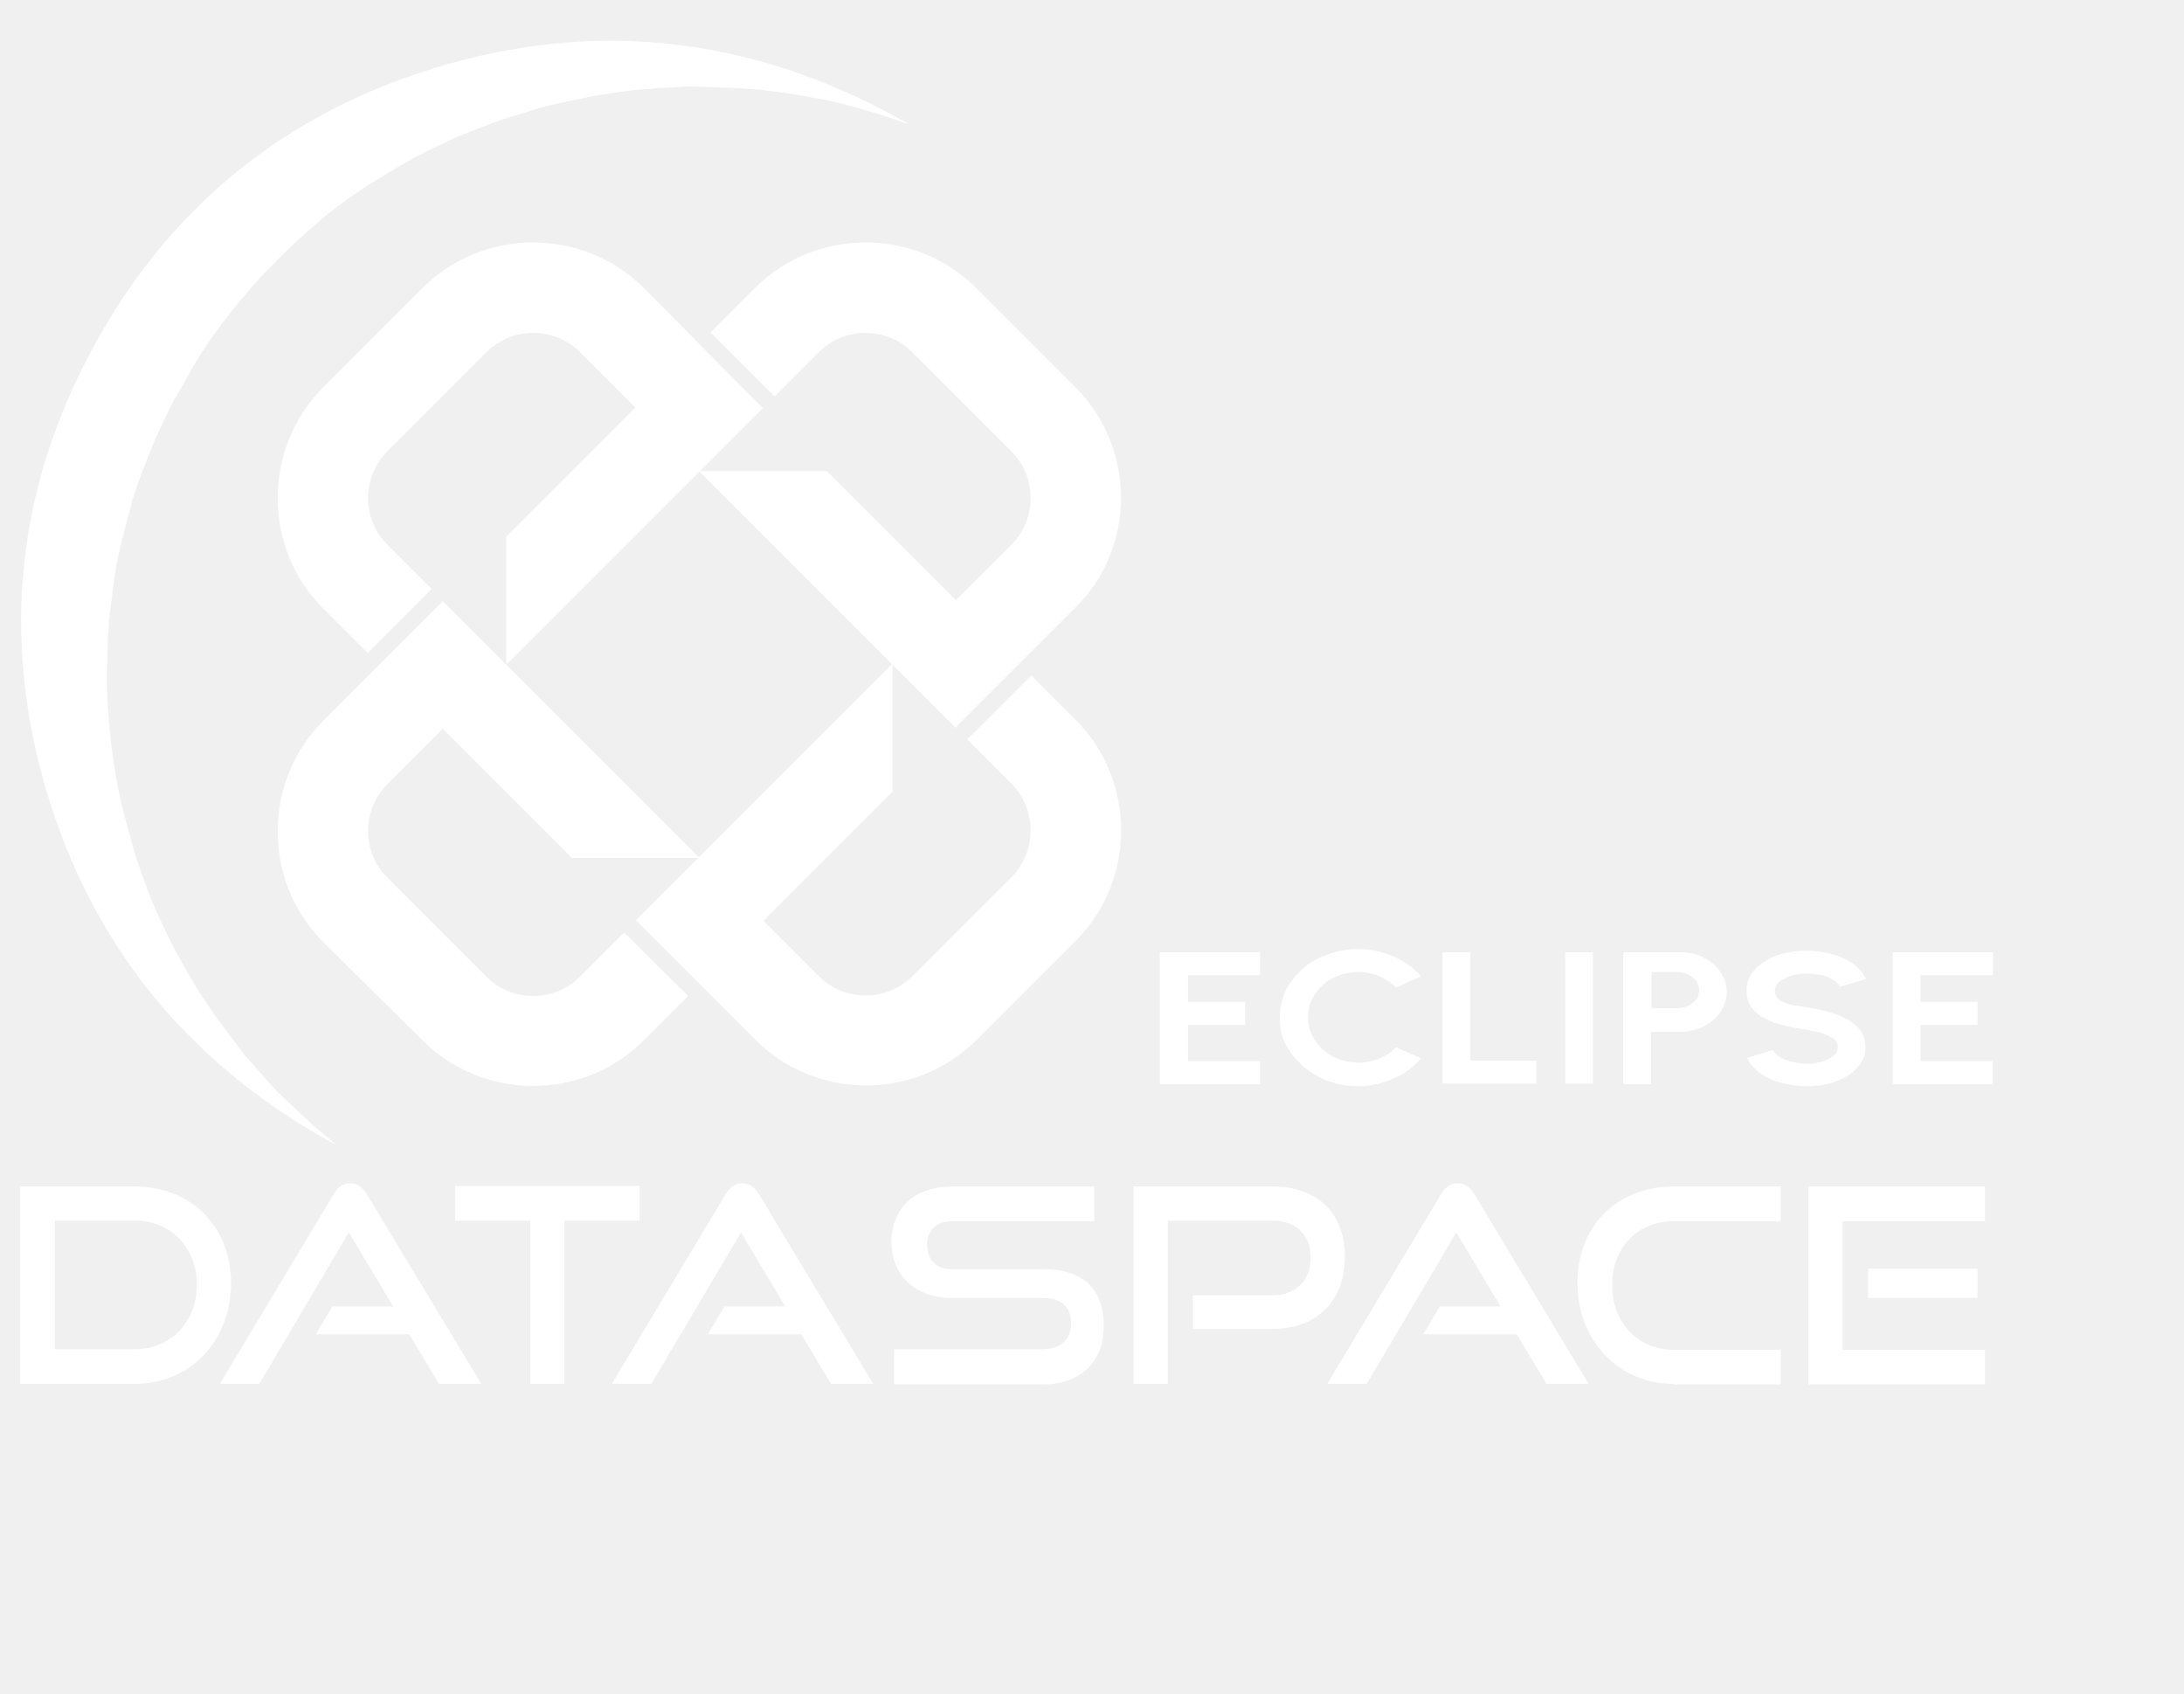
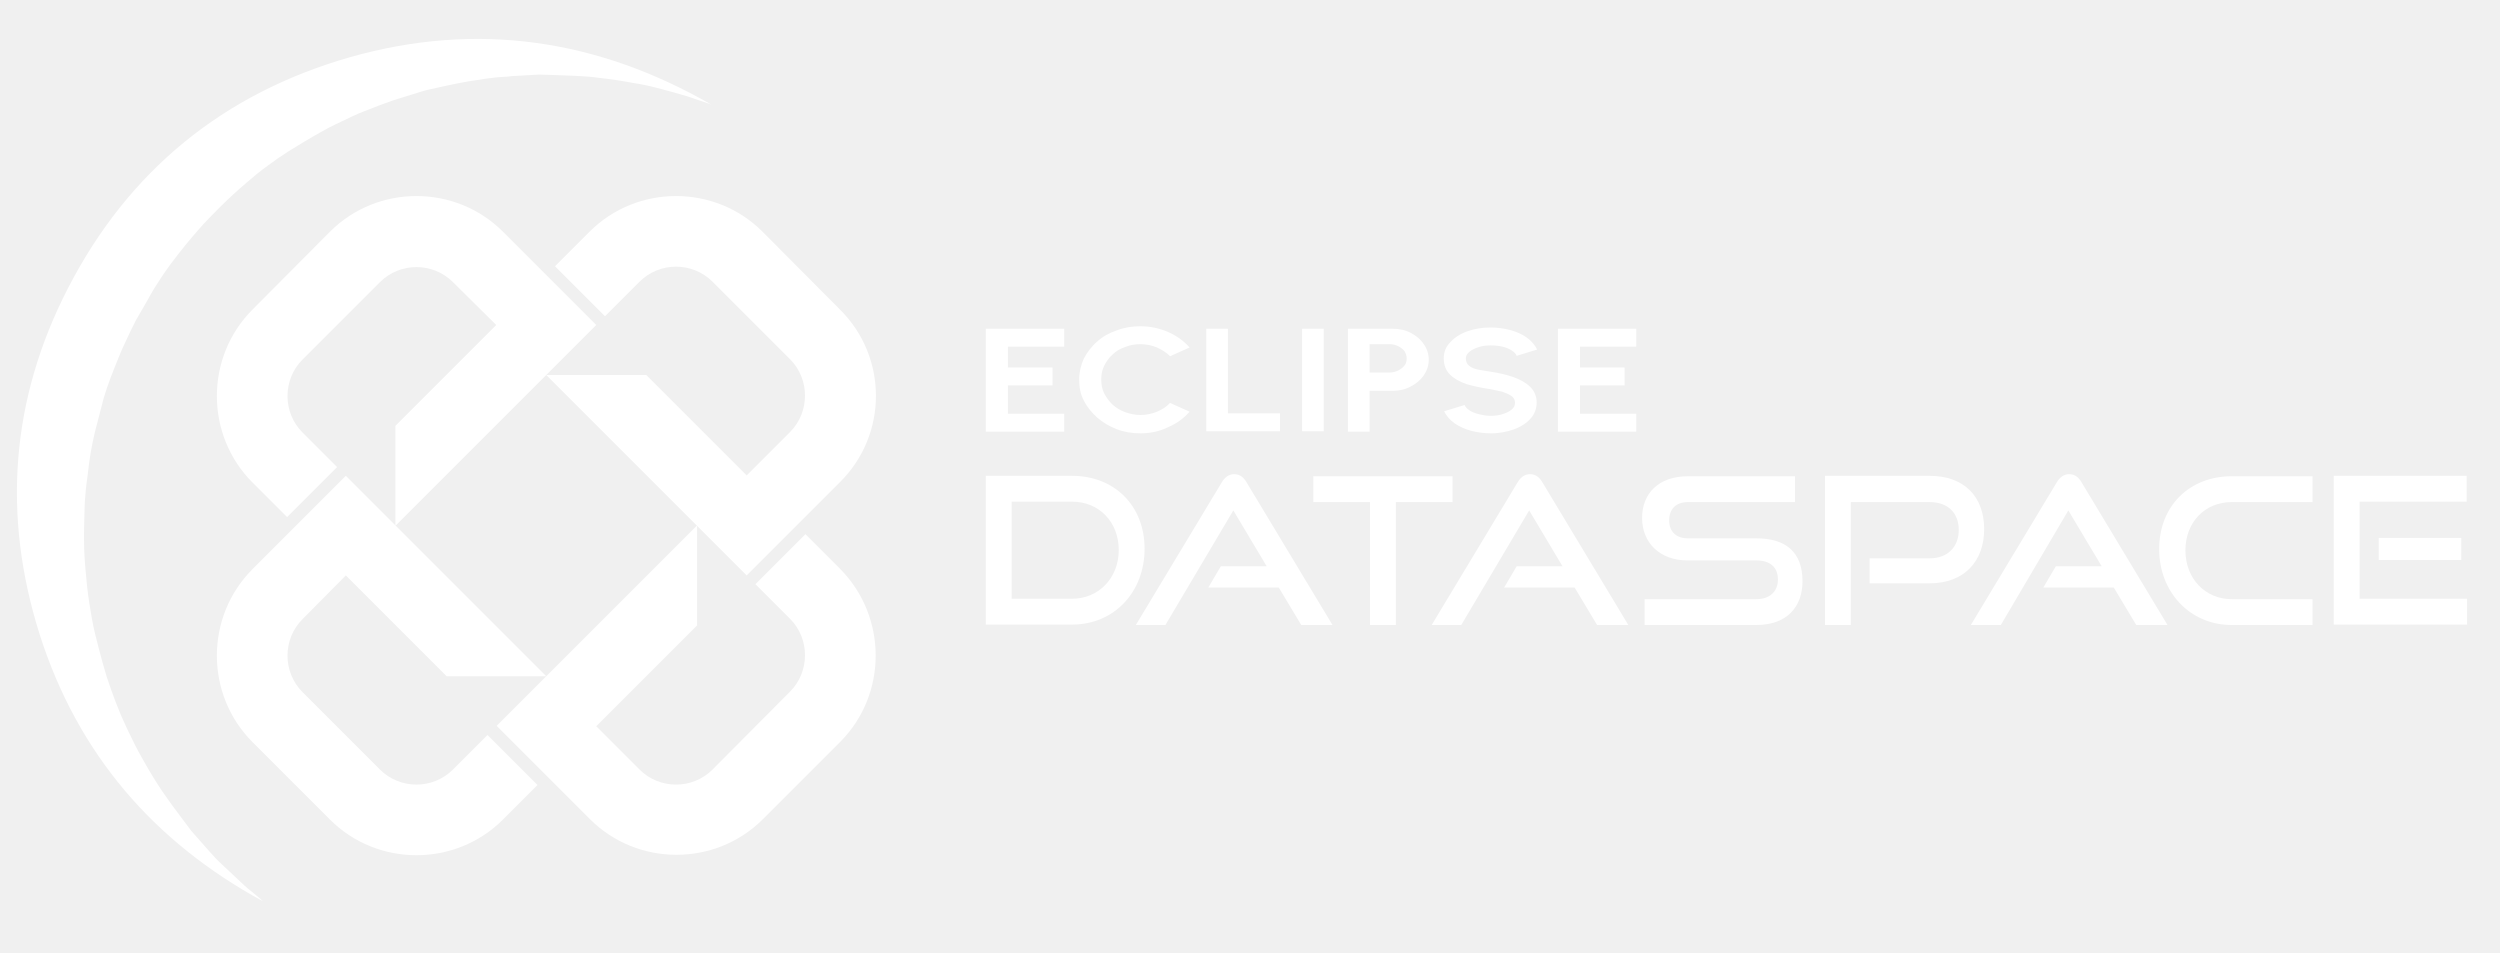
- <svg xmlns="http://www.w3.org/2000/svg" version="1.1" id="Layer_1" x="0px" y="0px" viewBox="0 0 409.4 317.5" style="enable-background:new 0 0 409.4 317.5;" xml:space="preserve">
+ <svg xmlns="http://www.w3.org/2000/svg" version="1.1" id="Layer_1" x="0px" y="0px" viewBox="0 0 600 228.6" style="enable-background:new 0 0 600 228.6;" xml:space="preserve">
  <style type="text/css">
	.st0{fill:#FFFFFF;}
</style>
  <g>
-     <path class="st0" d="M170.4,23.3c-1.9-0.6-3.7-1.3-5.6-1.9c-2.4-0.7-4.8-1.4-7.2-2c-1.9-0.5-3.8-0.9-5.8-1.2   c-2.6-0.5-5.3-0.9-8-1.2c-2-0.3-3.9-0.4-5.9-0.5c-1.7-0.1-3.5-0.1-5.2-0.2c-1.2,0-2.3-0.1-3.5-0.1c-1.7,0.1-3.5,0.2-5.2,0.3   c-0.8,0-1.6,0.1-2.4,0.2c-1.2,0.1-2.4,0.1-3.6,0.3c-1.2,0.1-2.3,0.3-3.5,0.5c-1.4,0.2-2.8,0.4-4.2,0.7c-1.2,0.2-2.3,0.5-3.4,0.7   c-1.4,0.3-2.8,0.6-4.1,0.9c-1.4,0.3-2.7,0.8-4.1,1.2c-1.5,0.5-3,0.9-4.5,1.4c-2.3,0.8-4.6,1.7-6.9,2.6c-1,0.4-2,0.8-3,1.3   c-2.5,1.2-5,2.3-7.4,3.7c-2.7,1.5-5.3,3.1-7.9,4.7c-1.7,1.1-3.3,2.2-4.9,3.4c-1.8,1.3-3.5,2.7-5.1,4.1c-2.1,1.8-4.2,3.7-6.2,5.7   c-1.9,1.9-3.8,3.8-5.5,5.8c-2,2.3-3.9,4.6-5.7,7c-1.4,1.8-2.7,3.7-3.9,5.6c-1.1,1.6-2,3.4-3,5.1c-0.7,1.3-1.5,2.5-2.2,3.8   c-0.9,1.8-1.8,3.6-2.6,5.4c-0.3,0.7-0.7,1.4-1,2.2c-0.8,2-1.6,3.9-2.4,6c-0.6,1.6-1.2,3.3-1.7,5c-0.7,2.7-1.4,5.4-2.1,8.1   c-0.4,1.6-0.7,3.2-1,4.8c-0.3,1.7-0.5,3.4-0.7,5.1c-0.2,1.7-0.5,3.5-0.6,5.2c-0.1,1.1-0.2,2.3-0.2,3.4c-0.1,3.2-0.2,6.4-0.1,9.6   c0.1,3,0.4,6,0.7,9c0.3,2.7,0.7,5.3,1.2,8c0.4,2.3,1,4.6,1.6,6.9c0.6,2.3,1.2,4.5,1.9,6.8c0.7,2.1,1.4,4.1,2.2,6.2   c0.8,2.1,1.7,4.2,2.7,6.3c1.2,2.5,2.4,5,3.8,7.4c1.4,2.5,2.9,5,4.5,7.4c1.5,2.2,3.1,4.4,4.7,6.5c0.8,1.1,1.6,2.1,2.4,3.2   c1.5,1.7,3,3.4,4.5,5.1c0.9,1,1.8,2,2.8,2.9c1.6,1.5,3.2,3,4.8,4.5c0.9,0.9,1.9,1.7,2.9,2.5c0.7,0.6,1.5,1.2,2.2,1.9   c-26.3-14.3-44.5-35.5-53.6-64.1c-9-28.5-6.9-56.4,6.8-83c14.5-28.2,37.3-46.8,67.8-55.5c30.4-8.6,59.3-4.3,86.6,11.4   C170.5,23.2,170.5,23.3,170.4,23.3z" />
+     <path class="st0" d="M170.5,25c-1.9-0.6-3.7-1.3-5.6-1.9c-2.4-0.7-4.8-1.4-7.2-2c-1.9-0.5-3.8-0.9-5.8-1.2c-2.6-0.5-5.3-0.9-8-1.2   c-2-0.3-3.9-0.4-5.9-0.5c-1.7-0.1-3.5-0.1-5.2-0.2c-1.2,0-2.3-0.1-3.5-0.1c-1.7,0.1-3.5,0.2-5.2,0.3c-0.8,0-1.6,0.1-2.4,0.2   c-1.2,0.1-2.4,0.1-3.6,0.3c-1.2,0.1-2.3,0.3-3.5,0.5c-1.4,0.2-2.8,0.4-4.2,0.7c-1.2,0.2-2.3,0.5-3.4,0.7c-1.4,0.3-2.8,0.6-4.1,0.9   c-1.4,0.3-2.7,0.8-4.1,1.2c-1.5,0.5-3,0.9-4.5,1.4c-2.3,0.8-4.6,1.7-6.9,2.6c-1,0.4-2,0.8-3,1.3c-2.5,1.2-5,2.3-7.4,3.7   c-2.7,1.5-5.3,3.1-7.9,4.7c-1.7,1.1-3.3,2.2-4.9,3.4c-1.8,1.3-3.5,2.7-5.1,4.1c-2.1,1.8-4.2,3.7-6.2,5.7c-1.9,1.9-3.8,3.8-5.5,5.8   c-2,2.3-3.9,4.6-5.7,7c-1.4,1.8-2.7,3.7-3.9,5.6c-1.1,1.6-2,3.4-3,5.1c-0.7,1.3-1.5,2.5-2.2,3.8c-0.9,1.8-1.8,3.6-2.6,5.4   c-0.3,0.7-0.7,1.4-1,2.2c-0.8,2-1.6,3.9-2.4,6c-0.6,1.6-1.2,3.3-1.7,5c-0.7,2.7-1.4,5.4-2.1,8.1c-0.4,1.6-0.7,3.2-1,4.8   c-0.3,1.7-0.5,3.4-0.7,5.1c-0.2,1.7-0.5,3.5-0.6,5.2c-0.1,1.1-0.2,2.3-0.2,3.4c-0.1,3.2-0.2,6.4-0.1,9.6c0.1,3,0.4,6,0.7,9   c0.3,2.7,0.7,5.3,1.2,8c0.4,2.3,1,4.6,1.6,6.9c0.6,2.3,1.2,4.5,1.9,6.8c0.7,2.1,1.4,4.1,2.2,6.2c0.8,2.1,1.7,4.2,2.7,6.3   c1.2,2.5,2.4,5,3.8,7.4c1.4,2.5,2.9,5,4.5,7.4c1.5,2.2,3.1,4.4,4.7,6.5c0.8,1.1,1.6,2.1,2.4,3.2c1.5,1.7,3,3.4,4.5,5.1   c0.9,1,1.8,2,2.8,2.9c1.6,1.5,3.2,3,4.8,4.5c0.9,0.9,1.9,1.7,2.9,2.5c0.7,0.6,1.5,1.2,2.2,1.9c-26.3-14.3-44.5-35.5-53.6-64.1   c-9-28.5-6.9-56.4,6.8-83c14.5-28.2,37.3-46.8,67.8-55.5c30.4-8.6,59.3-4.3,86.6,11.4C170.5,24.9,170.5,24.9,170.5,25z" />
    <g>
-       <path class="st0" d="M117,174.8l-8.3,8.3c-4.8,4.8-12.7,4.8-17.5,0l-18.6-18.6c-4.8-4.8-4.8-12.7,0-17.5l10.4-10.4l24.2,24.2h23.9    l0,0l-48.1-48.1l-22.4,22.4c-11.4,11.4-11.4,30.1,0,41.5L79.2,195c11.4,11.4,30.1,11.4,41.5,0l8.3-8.3L117,174.8z" />
-       <path class="st0" d="M120.7,54c-11.4-11.4-30.1-11.4-41.5,0L60.6,72.6c-11.4,11.4-11.4,30.1,0,41.5l8.3,8.3l12-12l-8.3-8.3    c-4.8-4.8-4.8-12.7,0-17.5l18.6-18.6c4.8-4.8,12.7-4.8,17.5,0l10.4,10.4l-24.2,24.2v24l48.1-48.1L120.7,54z" />
-       <path class="st0" d="M201.6,72.6L183,54c-11.4-11.4-30.1-11.4-41.5,0l-8.3,8.3l12,12l8.3-8.3c4.8-4.8,12.7-4.8,17.5,0l18.6,18.6    c4.8,4.8,4.8,12.7,0,17.5l-10.4,10.4L155,88.3h-24l48.1,48.1l22.4-22.4C213,102.7,213,84,201.6,72.6z" />
-       <path class="st0" d="M201.6,134.9l-8.3-8.3l-12,12l8.3,8.3c4.8,4.8,4.8,12.7,0,17.5L171,183c-4.8,4.8-12.7,4.8-17.5,0l-10.4-10.4    l24.2-24.2v-24l-48.1,48.1l22.4,22.4c11.4,11.4,30.1,11.4,41.5,0l18.6-18.6C213,164.9,213,146.3,201.6,134.9z" />
+       <path class="st0" d="M117,176.4l-8.3,8.3c-4.8,4.8-12.7,4.8-17.5,0l-18.6-18.6c-4.8-4.8-4.8-12.7,0-17.5L83,138.1l24.2,24.2h23.9    l0,0L83,114.2l-22.4,22.4c-11.4,11.4-11.4,30.1,0,41.5l18.6,18.6c11.4,11.4,30.1,11.4,41.5,0l8.3-8.3L117,176.4z" />
+       <path class="st0" d="M120.7,55.6c-11.4-11.4-30.1-11.4-41.5,0L60.6,74.3c-11.4,11.4-11.4,30.1,0,41.5l8.3,8.3l12-12l-8.3-8.3    c-4.8-4.8-4.8-12.7,0-17.5l18.6-18.6c4.8-4.8,12.7-4.8,17.5,0L119.1,78l-24.2,24.2v24L143.1,78L120.7,55.6z" />
+       <path class="st0" d="M201.6,74.3L183,55.6c-11.4-11.4-30.1-11.4-41.5,0l-8.3,8.3l12,12l8.3-8.3c4.8-4.8,12.7-4.8,17.5,0l18.6,18.6    c4.8,4.8,4.8,12.7,0,17.5l-10.4,10.4L155.1,90h-24l48.1,48.1l22.4-22.4C213.1,104.3,213.1,85.7,201.6,74.3z" />
+       <path class="st0" d="M201.6,136.5l-8.3-8.3l-12,12l8.3,8.3c4.8,4.8,4.8,12.7,0,17.5L171,184.7c-4.8,4.8-12.7,4.8-17.5,0    l-10.4-10.4l24.2-24.2v-24l-48.1,48.1l22.4,22.4c11.4,11.4,30.1,11.4,41.5,0l18.6-18.6C213,166.6,213,148,201.6,136.5z" />
    </g>
  </g>
  <g>
-     <path class="st0" d="M217.4,203.1v-24.6h18.8v4.3h-13.5v5h10.7v4.3h-10.7v6.8h13.5v4.3H217.4z" />
-     <path class="st0" d="M254.6,203.6c-2,0-3.9-0.3-5.7-1c-1.8-0.7-3.3-1.6-4.7-2.8c-1.3-1.2-2.4-2.5-3.2-4.1c-0.8-1.5-1.1-3.2-1.1-5   c0-1.8,0.4-3.4,1.1-5c0.8-1.5,1.8-2.9,3.2-4.1c1.3-1.2,2.9-2.1,4.7-2.7c1.8-0.7,3.7-1,5.7-1c2.4,0,4.6,0.5,6.7,1.4   c2,0.9,3.7,2.1,5.1,3.7l-4.7,2.1c-0.8-0.9-1.9-1.5-3.1-2.1c-1.2-0.5-2.6-0.8-4-0.8c-1.3,0-2.5,0.2-3.7,0.7c-1.2,0.4-2.2,1-3,1.8   c-0.9,0.8-1.5,1.7-2,2.7c-0.5,1-0.7,2.1-0.7,3.3c0,1.2,0.2,2.3,0.7,3.3c0.5,1,1.2,1.9,2,2.7c0.9,0.8,1.9,1.4,3,1.8   c1.1,0.4,2.4,0.7,3.7,0.7c1.4,0,2.8-0.3,4-0.8c1.2-0.5,2.3-1.2,3.1-2.1l4.7,2.1c-1.3,1.5-3,2.8-5.1,3.7   C259.2,203.1,257,203.6,254.6,203.6z" />
-     <path class="st0" d="M270.4,203.1v-24.6h5.2v20.3H288v4.3H270.4z" />
-     <path class="st0" d="M293.4,203.1v-24.6h5.2v24.6H293.4z" />
-     <path class="st0" d="M304.3,203.1v-24.6H315c1.6,0,3.1,0.3,4.4,1c1.3,0.7,2.4,1.6,3.1,2.7c0.8,1.1,1.2,2.4,1.2,3.7   c0,1.4-0.4,2.6-1.2,3.8c-0.8,1.1-1.8,2-3.2,2.7c-1.3,0.7-2.8,1-4.3,1h-5.5v9.8H304.3z M309.6,189h4.9c0.7,0,1.4-0.2,2-0.5   c0.6-0.3,1.1-0.7,1.5-1.2c0.4-0.5,0.5-1.1,0.5-1.7c0-0.6-0.2-1.2-0.5-1.7c-0.4-0.5-0.9-0.9-1.5-1.2c-0.6-0.3-1.3-0.5-2-0.5h-4.9   V189z" />
-     <path class="st0" d="M338.8,203.6c-1.7,0-3.2-0.2-4.8-0.6c-1.5-0.4-2.8-1-4-1.8c-1.1-0.8-2-1.8-2.5-2.9l4.9-1.5   c0.2,0.5,0.6,0.9,1.2,1.3c0.6,0.4,1.4,0.7,2.2,0.9c0.9,0.2,1.8,0.4,2.8,0.4c1,0,2-0.1,2.9-0.4c0.9-0.3,1.6-0.6,2.2-1.1   c0.6-0.5,0.8-1,0.8-1.7c0-0.6-0.3-1.2-0.9-1.6c-0.6-0.4-1.3-0.7-2.2-1c-0.9-0.2-1.9-0.4-2.8-0.6c-2.1-0.3-4-0.7-5.7-1.2   c-1.7-0.6-3-1.3-4-2.3c-1-1-1.5-2.3-1.5-3.9c0-1.5,0.5-2.8,1.6-3.9c1-1.1,2.4-2,4.1-2.6c1.7-0.6,3.5-0.9,5.5-0.9   c1.6,0,3.2,0.2,4.7,0.6c1.5,0.4,2.9,1,4,1.8c1.1,0.8,2,1.8,2.5,2.9l-4.9,1.5c-0.2-0.5-0.6-0.9-1.2-1.3c-0.6-0.4-1.4-0.7-2.2-0.9   c-0.9-0.2-1.8-0.3-2.8-0.3c-1,0-2,0.1-2.9,0.4c-0.9,0.3-1.6,0.6-2.2,1.1c-0.6,0.5-0.9,1-0.9,1.6c0,0.8,0.3,1.4,0.8,1.8   c0.5,0.4,1.2,0.7,2.1,0.9c0.9,0.2,1.9,0.3,3,0.5c2,0.3,3.8,0.7,5.5,1.3c1.7,0.6,3.1,1.4,4.1,2.4c1,1,1.5,2.3,1.5,3.7   c0,1.5-0.5,2.8-1.5,3.9c-1,1.1-2.4,2-4.1,2.6C342.6,203.3,340.8,203.6,338.8,203.6z" />
-     <path class="st0" d="M354.8,203.1v-24.6h18.8v4.3H360v5h10.7v4.3H360v6.8h13.5v4.3H354.8z" />
-   </g>
-   <g>
-     <path class="st0" d="M3.8,259.4v-37h21.5c10.4,0,18,7.4,18,18.1c0,10.8-7.6,18.9-18,18.9H3.8z M25.3,252.9   c6.7,0,11.6-5.1,11.6-12.1c0-7-4.9-12-11.6-12h-15v24.1H25.3z" />
-     <path class="st0" d="M82.3,259.4l-5.6-9.3H59.2l3.1-5.2h11.4L65.4,231l-16.8,28.4h-7.4l21.3-35.5c0.8-1.3,1.7-2.1,3.2-2.1   c1.4,0,2.3,0.8,3.1,2.1l21.4,35.5H82.3z" />
-     <path class="st0" d="M99.4,259.4v-30.6H85.3v-6.5h34.6v6.5h-14.1v30.6H99.4z" />
-     <path class="st0" d="M155.8,259.4l-5.6-9.3h-17.5l3.1-5.2h11.4l-8.3-13.9l-16.8,28.4h-7.4l21.3-35.5c0.8-1.3,1.7-2.1,3.2-2.1   c1.4,0,2.3,0.8,3.1,2.1l21.4,35.5H155.8z" />
-     <path class="st0" d="M167.6,259.4v-6.5h27.8c3.5,0,5.4-1.9,5.4-4.8c0-3.2-1.9-4.8-5.4-4.8h-17c-7,0-11.3-4.4-11.3-10.5   c0-6,4-10.4,11.4-10.4h26.6v6.5h-26.6c-3,0-4.7,1.7-4.7,4.5c0,2.8,1.8,4.5,4.6,4.5h17c7.5,0,11.5,3.5,11.5,10.7   c0,6.2-3.8,10.9-11.5,10.9H167.6z" />
-     <path class="st0" d="M223.6,249.1v-6.3h14.9c4.5,0,7.2-2.9,7.2-7c0-4.3-2.7-7-7.2-7h-19.6v30.6h-6.4v-37h26   c8.6,0,13.6,5.1,13.6,13.2c0,8-5,13.5-13.6,13.5H223.6z" />
-     <path class="st0" d="M289.9,259.4l-5.6-9.3h-17.5l3.1-5.2h11.4L273,231l-16.8,28.4h-7.4l21.3-35.5c0.8-1.3,1.7-2.1,3.2-2.1   c1.4,0,2.3,0.8,3.1,2.1l21.4,35.5H289.9z" />
-     <path class="st0" d="M313.7,259.4c-10.3,0-18-8.2-18-18.9c0-10.9,7.6-18.1,18-18.1h20.1v6.5h-20.1c-6.6,0-11.5,4.9-11.5,12   c0,7,4.8,12.1,11.5,12.1h20.1v6.5H313.7z" />
-     <path class="st0" d="M339,259.4v-37h33.1v6.5h-26.7v24.1h26.7v6.5H339z M350.2,243.3v-5.5h20.5v5.5H350.2z" />
+     <g>
+       <path class="st0" d="M236.6,103.5V78.9h18.8v4.3h-13.5v5h10.7v4.3h-10.7v6.8h13.5v4.3H236.6z" />
+       <path class="st0" d="M273.7,104c-2,0-3.9-0.3-5.7-1c-1.8-0.7-3.3-1.6-4.7-2.8c-1.3-1.2-2.4-2.5-3.2-4.1c-0.8-1.5-1.1-3.2-1.1-5    c0-1.8,0.4-3.4,1.1-5c0.8-1.5,1.8-2.9,3.2-4.1c1.3-1.2,2.9-2.1,4.7-2.7c1.8-0.7,3.7-1,5.7-1c2.4,0,4.6,0.5,6.7,1.4    c2,0.9,3.7,2.1,5.1,3.7l-4.7,2.1c-0.8-0.9-1.9-1.5-3.1-2.1c-1.2-0.5-2.6-0.8-4-0.8c-1.3,0-2.5,0.2-3.7,0.7c-1.2,0.4-2.2,1-3,1.8    c-0.9,0.8-1.5,1.7-2,2.7c-0.5,1-0.7,2.1-0.7,3.3c0,1.2,0.2,2.3,0.7,3.3c0.5,1,1.2,1.9,2,2.7c0.9,0.8,1.9,1.4,3,1.8    c1.1,0.4,2.4,0.7,3.7,0.7c1.4,0,2.8-0.3,4-0.8c1.2-0.5,2.3-1.2,3.1-2.1l4.7,2.1c-1.3,1.5-3,2.8-5.1,3.7    C278.4,103.5,276.1,104,273.7,104z" />
+       <path class="st0" d="M289.5,103.5V78.9h5.2v20.3h12.5v4.3H289.5z" />
+       <path class="st0" d="M312.5,103.5V78.9h5.2v24.6H312.5z" />
+       <path class="st0" d="M323.5,103.5V78.9h10.7c1.6,0,3.1,0.3,4.4,1c1.3,0.7,2.4,1.6,3.1,2.7c0.8,1.1,1.2,2.4,1.2,3.7    c0,1.4-0.4,2.6-1.2,3.8c-0.8,1.1-1.8,2-3.2,2.7c-1.3,0.7-2.8,1-4.3,1h-5.5v9.8H323.5z M328.7,89.4h4.9c0.7,0,1.4-0.2,2-0.5    c0.6-0.3,1.1-0.7,1.5-1.2c0.4-0.5,0.5-1.1,0.5-1.7c0-0.6-0.2-1.2-0.5-1.7c-0.4-0.5-0.9-0.9-1.5-1.2c-0.6-0.3-1.3-0.5-2-0.5h-4.9    V89.4z" />
+       <path class="st0" d="M357.9,104c-1.7,0-3.2-0.2-4.8-0.6c-1.5-0.4-2.8-1-4-1.8c-1.1-0.8-2-1.8-2.5-2.9l4.9-1.5    c0.2,0.5,0.6,0.9,1.2,1.3c0.6,0.4,1.4,0.7,2.2,0.9c0.9,0.2,1.8,0.4,2.8,0.4c1,0,2-0.1,2.9-0.4c0.9-0.3,1.6-0.6,2.2-1.1    c0.6-0.5,0.8-1,0.8-1.7c0-0.6-0.3-1.2-0.9-1.6c-0.6-0.4-1.3-0.7-2.2-1c-0.9-0.2-1.9-0.4-2.8-0.6c-2.1-0.3-4-0.7-5.7-1.2    c-1.7-0.6-3-1.3-4-2.3c-1-1-1.5-2.3-1.5-3.9c0-1.5,0.5-2.8,1.6-3.9c1-1.1,2.4-2,4.1-2.6s3.5-0.9,5.5-0.9c1.6,0,3.2,0.2,4.7,0.6    c1.5,0.4,2.9,1,4,1.8c1.1,0.8,2,1.8,2.5,2.9l-4.9,1.5c-0.2-0.5-0.6-0.9-1.2-1.3c-0.6-0.4-1.4-0.7-2.2-0.9    c-0.9-0.2-1.8-0.3-2.8-0.3c-1,0-2,0.1-2.9,0.4c-0.9,0.3-1.6,0.6-2.2,1.1c-0.6,0.5-0.9,1-0.9,1.6c0,0.8,0.3,1.4,0.8,1.8    c0.5,0.4,1.2,0.7,2.1,0.9c0.9,0.2,1.9,0.3,3,0.5c2,0.3,3.8,0.7,5.5,1.3c1.7,0.6,3.1,1.4,4.1,2.4c1,1,1.5,2.3,1.5,3.7    c0,1.5-0.5,2.8-1.5,3.9c-1,1.1-2.4,2-4.1,2.6C361.7,103.6,359.9,104,357.9,104z" />
+       <path class="st0" d="M373.9,103.5V78.9h18.8v4.3h-13.5v5h10.7v4.3h-10.7v6.8h13.5v4.3H373.9z" />
+     </g>
+     <g>
+       <path class="st0" d="M236.6,150v-35.8h20.7c10.1,0,17.4,7.1,17.4,17.5c0,10.4-7.3,18.2-17.4,18.2H236.6z M257.3,143.7    c6.4,0,11.2-5,11.2-11.7c0-6.7-4.7-11.6-11.2-11.6h-14.5v23.3H257.3z" />
+       <path class="st0" d="M312.3,150l-5.4-9H290l3-5.1h11l-8-13.4L279.7,150h-7.1l20.6-34.2c0.7-1.2,1.7-2,3-2c1.4,0,2.3,0.8,3,2    l20.6,34.2H312.3z" />
+       <path class="st0" d="M328.8,150v-29.5h-13.6v-6.2h33.4v6.2H335V150H328.8z" />
+       <path class="st0" d="M383.3,150l-5.4-9H361l3-5.1h11l-8-13.4L350.7,150h-7.1l20.6-34.2c0.7-1.2,1.7-2,3-2c1.4,0,2.3,0.8,3,2    l20.6,34.2H383.3z" />
+       <path class="st0" d="M394.7,150v-6.2h26.8c3.3,0,5.2-1.9,5.2-4.7c0-3-1.9-4.6-5.2-4.6H405c-6.7,0-10.9-4.3-10.9-10.2    c0-5.8,3.9-10,11-10h25.7v6.2h-25.7c-2.9,0-4.5,1.7-4.5,4.4c0,2.7,1.7,4.3,4.5,4.3h16.4c7.2,0,11.1,3.4,11.1,10.3    c0,6-3.6,10.5-11.1,10.5H394.7z" />
+       <path class="st0" d="M448.7,140v-6h14.4c4.4,0,7-2.8,7-6.8c0-4.1-2.6-6.7-7-6.7h-18.9V150H438v-35.8h25.1c8.3,0,13.1,5,13.1,12.8    c0,7.7-4.8,13-13.1,13H448.7z" />
+       <path class="st0" d="M512.7,150l-5.4-9h-16.9l3-5.1h11l-8-13.4L480.2,150H473l20.6-34.2c0.7-1.2,1.7-2,3-2c1.4,0,2.3,0.8,3,2    l20.6,34.2H512.7z" />
+       <path class="st0" d="M535.6,150c-10,0-17.4-7.9-17.4-18.2c0-10.5,7.4-17.5,17.4-17.5H555v6.2h-19.4c-6.4,0-11.1,4.8-11.1,11.6    c0,6.7,4.7,11.7,11.1,11.7H555v6.2H535.6z" />
+       <path class="st0" d="M560.1,150v-35.8H592v6.2h-25.7v23.3h25.8v6.2H560.1z M570.9,134.4v-5.3h19.8v5.3H570.9z" />
+     </g>
  </g>
</svg>
